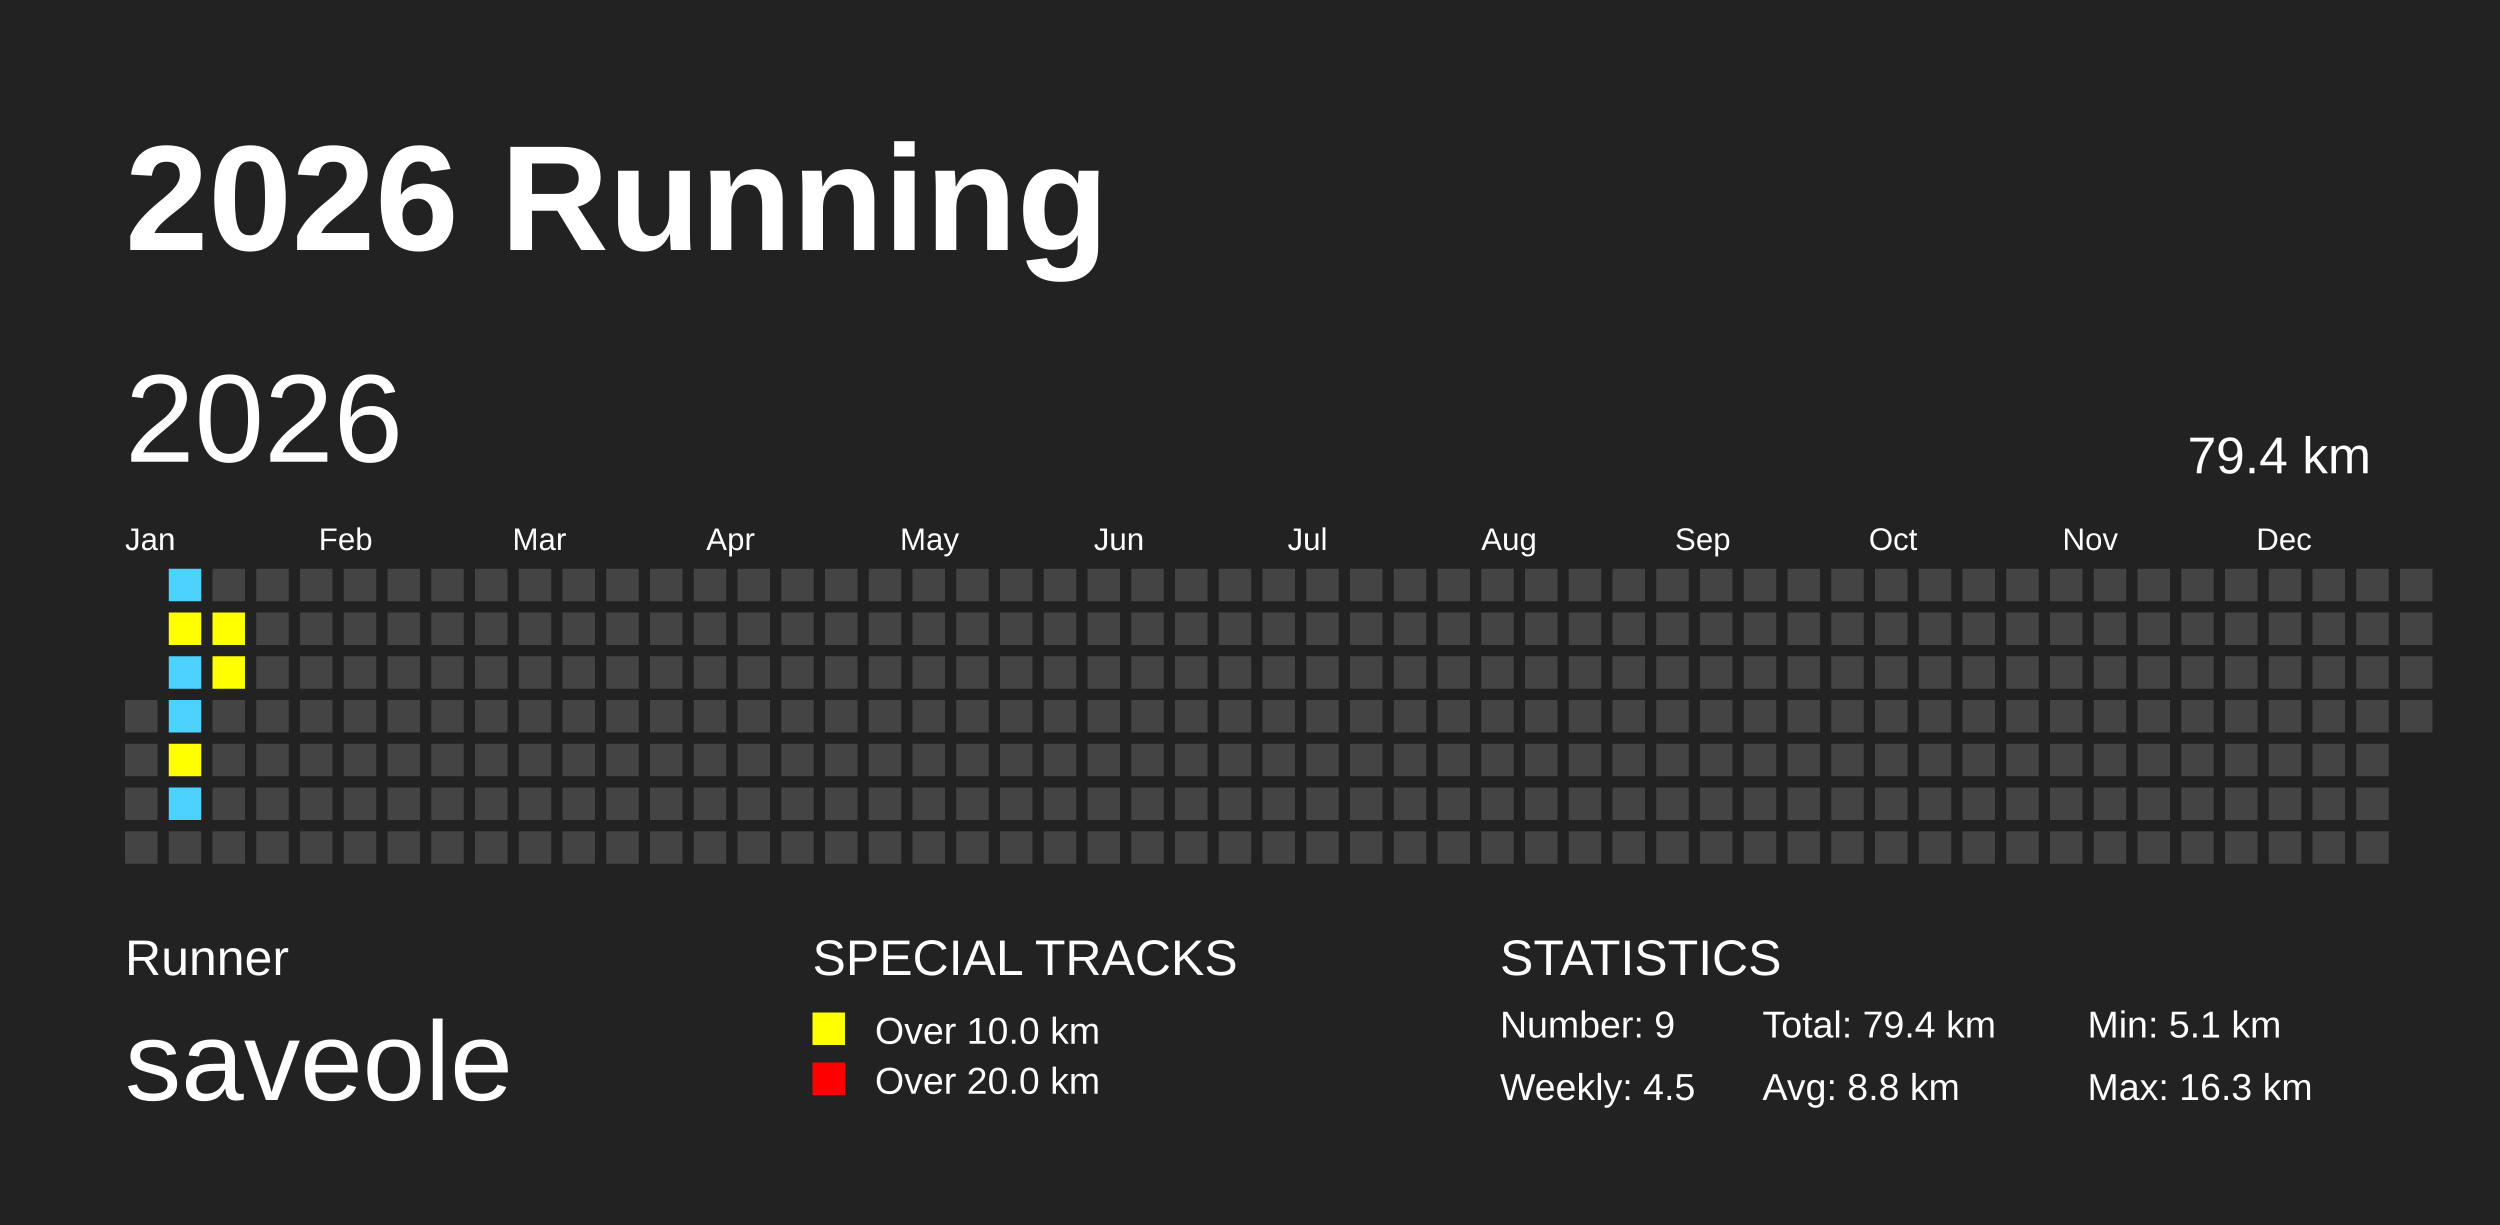
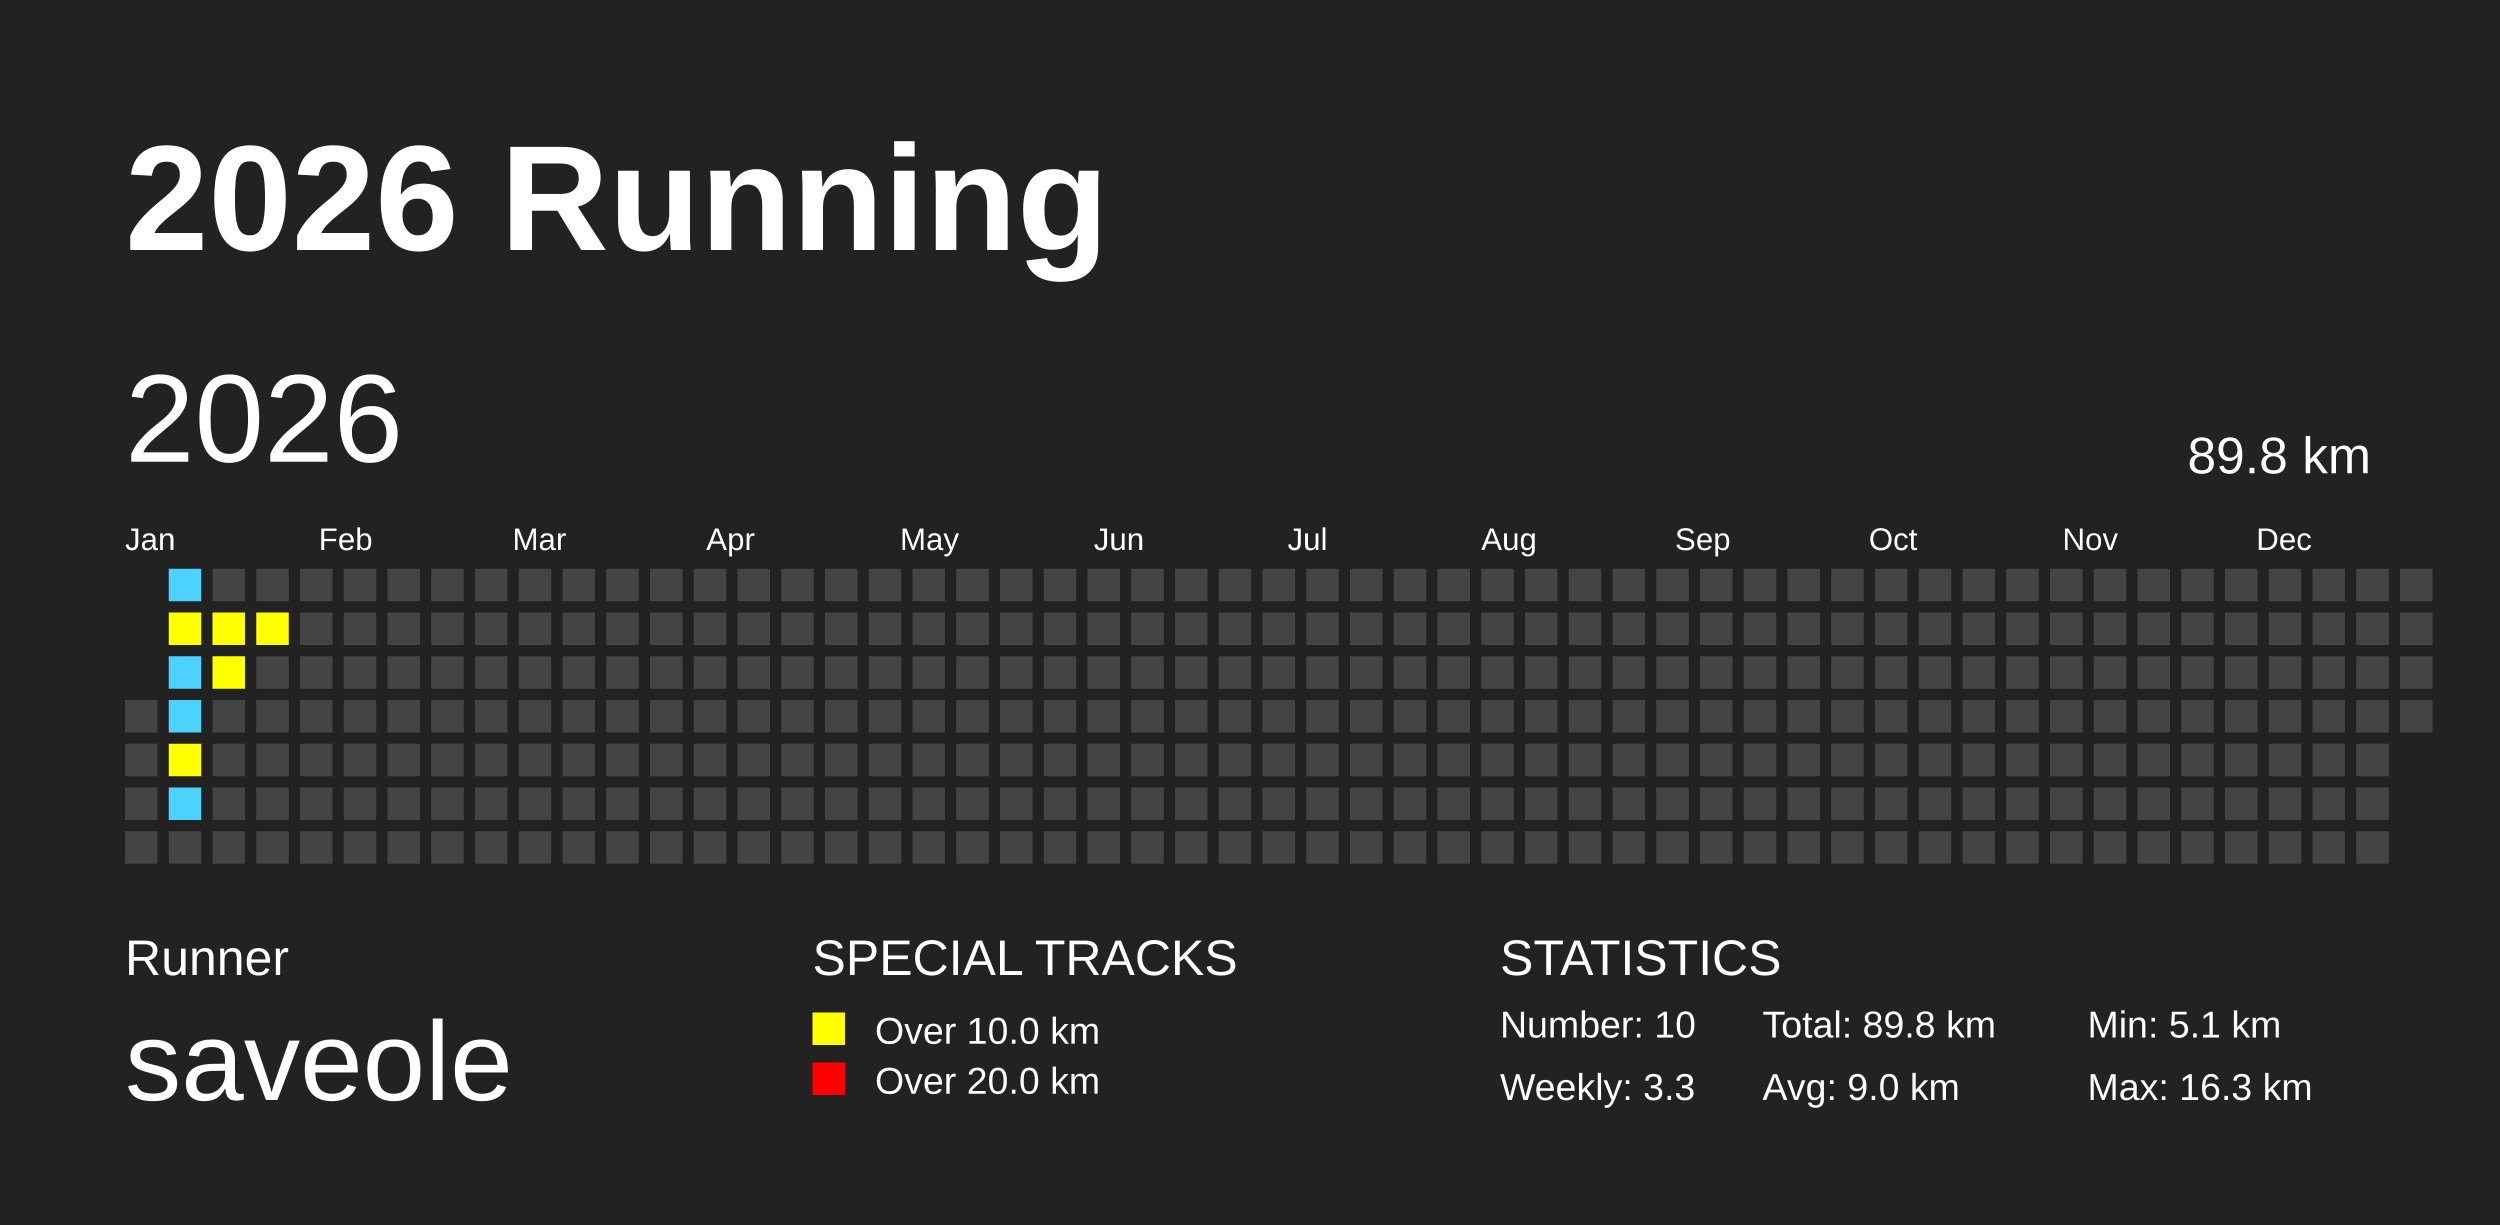
<svg xmlns="http://www.w3.org/2000/svg" baseProfile="full" height="98mm" version="1.1" viewBox="0,0,200,98" width="200mm">
  <defs />
  <rect fill="#222222" height="98" width="200" x="0" y="0" />
  <text fill="#FFFFFF" style="font-size:12px; font-family:Arial; font-weight:bold;" x="10" y="20">2026 Running</text>
  <text fill="#FFFFFF" style="font-size:4px; font-family:Arial" x="10" y="78">Runner</text>
  <text fill="#FFFFFF" style="font-size:9px; font-family:Arial" x="10" y="88">saveole</text>
  <text fill="#FFFFFF" style="font-size:4px; font-family:Arial" x="65" y="78">SPECIAL TRACKS</text>
  <rect fill="yellow" height="2.6" width="2.6" x="65" y="81" />
  <text fill="#FFFFFF" style="font-size:3px; font-family:Arial" x="70" y="83.5">Over 10.0 km</text>
  <rect fill="red" height="2.6" width="2.6" x="65" y="85" />
  <text fill="#FFFFFF" style="font-size:3px; font-family:Arial" x="70" y="87.5">Over 20.0 km</text>
  <text fill="#FFFFFF" style="font-size:4px; font-family:Arial" x="120" y="78">STATISTICS</text>
-   <text fill="#FFFFFF" style="font-size:3px; font-family:Arial" x="120" y="83">Number: 9</text>
-   <text fill="#FFFFFF" style="font-size:3px; font-family:Arial" x="120" y="88">Weekly: 4.5</text>
-   <text fill="#FFFFFF" style="font-size:3px; font-family:Arial" x="141" y="83">Total: 79.4 km</text>
-   <text fill="#FFFFFF" style="font-size:3px; font-family:Arial" x="141" y="88">Avg: 8.8 km</text>
+   <text fill="#FFFFFF" style="font-size:3px; font-family:Arial" x="120" y="83">Number: 10</text>
+   <text fill="#FFFFFF" style="font-size:3px; font-family:Arial" x="120" y="88">Weekly: 3.3</text>
+   <text fill="#FFFFFF" style="font-size:3px; font-family:Arial" x="141" y="83">Total: 89.8 km</text>
+   <text fill="#FFFFFF" style="font-size:3px; font-family:Arial" x="141" y="88">Avg: 9.0 km</text>
  <text fill="#FFFFFF" style="font-size:3px; font-family:Arial" x="167" y="83">Min: 5.1 km</text>
  <text fill="#FFFFFF" style="font-size:3px; font-family:Arial" x="167" y="88">Max: 16.3 km</text>
  <text dominant-baseline="hanging" fill="#FFFFFF" style="font-size:10.0px; font-family:Arial;" x="10" y="30">2026</text>
-   <text dominant-baseline="hanging" fill="#FFFFFF" style="font-size:4.125px; font-family:Arial;" x="175" y="35">79.4 km</text>
+   <text dominant-baseline="hanging" fill="#FFFFFF" style="font-size:4.125px; font-family:Arial;" x="175" y="35">89.8 km</text>
  <text fill="#FFFFFF" style="font-size:2.5px; font-family:Arial" x="10.0" y="44">Jan</text>
  <text fill="#FFFFFF" style="font-size:2.5px; font-family:Arial" x="25.5" y="44">Feb</text>
  <text fill="#FFFFFF" style="font-size:2.5px; font-family:Arial" x="41.0" y="44">Mar</text>
  <text fill="#FFFFFF" style="font-size:2.5px; font-family:Arial" x="56.5" y="44">Apr</text>
  <text fill="#FFFFFF" style="font-size:2.5px; font-family:Arial" x="72.0" y="44">May</text>
  <text fill="#FFFFFF" style="font-size:2.5px; font-family:Arial" x="87.5" y="44">Jun</text>
  <text fill="#FFFFFF" style="font-size:2.5px; font-family:Arial" x="103.0" y="44">Jul</text>
  <text fill="#FFFFFF" style="font-size:2.5px; font-family:Arial" x="118.5" y="44">Aug</text>
  <text fill="#FFFFFF" style="font-size:2.5px; font-family:Arial" x="134.0" y="44">Sep</text>
  <text fill="#FFFFFF" style="font-size:2.5px; font-family:Arial" x="149.5" y="44">Oct</text>
  <text fill="#FFFFFF" style="font-size:2.5px; font-family:Arial" x="165.0" y="44">Nov</text>
  <text fill="#FFFFFF" style="font-size:2.5px; font-family:Arial" x="180.5" y="44">Dec</text>
  <rect fill="#444444" height="2.6" width="2.6" x="10.0" y="56.0" />
  <rect fill="#444444" height="2.6" width="2.6" x="10.0" y="59.5" />
  <rect fill="#444444" height="2.6" width="2.6" x="10.0" y="63.0" />
  <rect fill="#444444" height="2.6" width="2.6" x="10.0" y="66.5" />
  <rect fill="#4DD2FF" height="2.6" width="2.6" x="13.5" y="45.5" />
  <rect fill="yellow" height="2.6" width="2.6" x="13.5" y="49.0" />
  <rect fill="#4DD2FF" height="2.6" width="2.6" x="13.5" y="52.5" />
  <rect fill="#4DD2FF" height="2.6" width="2.6" x="13.5" y="56.0" />
  <rect fill="yellow" height="2.6" width="2.6" x="13.5" y="59.5" />
  <rect fill="#4DD2FF" height="2.6" width="2.6" x="13.5" y="63.0" />
  <rect fill="#444444" height="2.6" width="2.6" x="13.5" y="66.5" />
  <rect fill="#444444" height="2.6" width="2.6" x="17.0" y="45.5" />
  <rect fill="yellow" height="2.6" width="2.6" x="17.0" y="49.0" />
  <rect fill="yellow" height="2.6" width="2.6" x="17.0" y="52.5" />
  <rect fill="#444444" height="2.6" width="2.6" x="17.0" y="56.0" />
  <rect fill="#444444" height="2.6" width="2.6" x="17.0" y="59.5" />
  <rect fill="#444444" height="2.6" width="2.6" x="17.0" y="63.0" />
  <rect fill="#444444" height="2.6" width="2.6" x="17.0" y="66.5" />
  <rect fill="#444444" height="2.6" width="2.6" x="20.5" y="45.5" />
-   <rect fill="#444444" height="2.6" width="2.6" x="20.5" y="49.0" />
+   <rect fill="yellow" height="2.6" width="2.6" x="20.5" y="49.0" />
  <rect fill="#444444" height="2.6" width="2.6" x="20.5" y="52.5" />
  <rect fill="#444444" height="2.6" width="2.6" x="20.5" y="56.0" />
  <rect fill="#444444" height="2.6" width="2.6" x="20.5" y="59.5" />
  <rect fill="#444444" height="2.6" width="2.6" x="20.5" y="63.0" />
  <rect fill="#444444" height="2.6" width="2.6" x="20.5" y="66.5" />
  <rect fill="#444444" height="2.6" width="2.6" x="24.0" y="45.5" />
  <rect fill="#444444" height="2.6" width="2.6" x="24.0" y="49.0" />
  <rect fill="#444444" height="2.6" width="2.6" x="24.0" y="52.5" />
  <rect fill="#444444" height="2.6" width="2.6" x="24.0" y="56.0" />
  <rect fill="#444444" height="2.6" width="2.6" x="24.0" y="59.5" />
  <rect fill="#444444" height="2.6" width="2.6" x="24.0" y="63.0" />
  <rect fill="#444444" height="2.6" width="2.6" x="24.0" y="66.5" />
  <rect fill="#444444" height="2.6" width="2.6" x="27.5" y="45.5" />
  <rect fill="#444444" height="2.6" width="2.6" x="27.5" y="49.0" />
  <rect fill="#444444" height="2.6" width="2.6" x="27.5" y="52.5" />
  <rect fill="#444444" height="2.6" width="2.6" x="27.5" y="56.0" />
  <rect fill="#444444" height="2.6" width="2.6" x="27.5" y="59.5" />
  <rect fill="#444444" height="2.6" width="2.6" x="27.5" y="63.0" />
  <rect fill="#444444" height="2.6" width="2.6" x="27.5" y="66.5" />
  <rect fill="#444444" height="2.6" width="2.6" x="31.0" y="45.5" />
  <rect fill="#444444" height="2.6" width="2.6" x="31.0" y="49.0" />
  <rect fill="#444444" height="2.6" width="2.6" x="31.0" y="52.5" />
  <rect fill="#444444" height="2.6" width="2.6" x="31.0" y="56.0" />
  <rect fill="#444444" height="2.6" width="2.6" x="31.0" y="59.5" />
  <rect fill="#444444" height="2.6" width="2.6" x="31.0" y="63.0" />
  <rect fill="#444444" height="2.6" width="2.6" x="31.0" y="66.5" />
  <rect fill="#444444" height="2.6" width="2.6" x="34.5" y="45.5" />
  <rect fill="#444444" height="2.6" width="2.6" x="34.5" y="49.0" />
  <rect fill="#444444" height="2.6" width="2.6" x="34.5" y="52.5" />
  <rect fill="#444444" height="2.6" width="2.6" x="34.5" y="56.0" />
  <rect fill="#444444" height="2.6" width="2.6" x="34.5" y="59.5" />
  <rect fill="#444444" height="2.6" width="2.6" x="34.5" y="63.0" />
  <rect fill="#444444" height="2.6" width="2.6" x="34.5" y="66.5" />
  <rect fill="#444444" height="2.6" width="2.6" x="38.0" y="45.5" />
  <rect fill="#444444" height="2.6" width="2.6" x="38.0" y="49.0" />
  <rect fill="#444444" height="2.6" width="2.6" x="38.0" y="52.5" />
  <rect fill="#444444" height="2.6" width="2.6" x="38.0" y="56.0" />
  <rect fill="#444444" height="2.6" width="2.6" x="38.0" y="59.5" />
  <rect fill="#444444" height="2.6" width="2.6" x="38.0" y="63.0" />
  <rect fill="#444444" height="2.6" width="2.6" x="38.0" y="66.5" />
  <rect fill="#444444" height="2.6" width="2.6" x="41.5" y="45.5" />
  <rect fill="#444444" height="2.6" width="2.6" x="41.5" y="49.0" />
  <rect fill="#444444" height="2.6" width="2.6" x="41.5" y="52.5" />
  <rect fill="#444444" height="2.6" width="2.6" x="41.5" y="56.0" />
  <rect fill="#444444" height="2.6" width="2.6" x="41.5" y="59.5" />
  <rect fill="#444444" height="2.6" width="2.6" x="41.5" y="63.0" />
  <rect fill="#444444" height="2.6" width="2.6" x="41.5" y="66.5" />
  <rect fill="#444444" height="2.6" width="2.6" x="45.0" y="45.5" />
  <rect fill="#444444" height="2.6" width="2.6" x="45.0" y="49.0" />
  <rect fill="#444444" height="2.6" width="2.6" x="45.0" y="52.5" />
  <rect fill="#444444" height="2.6" width="2.6" x="45.0" y="56.0" />
  <rect fill="#444444" height="2.6" width="2.6" x="45.0" y="59.5" />
  <rect fill="#444444" height="2.6" width="2.6" x="45.0" y="63.0" />
  <rect fill="#444444" height="2.6" width="2.6" x="45.0" y="66.5" />
  <rect fill="#444444" height="2.6" width="2.6" x="48.5" y="45.5" />
  <rect fill="#444444" height="2.6" width="2.6" x="48.5" y="49.0" />
  <rect fill="#444444" height="2.6" width="2.6" x="48.5" y="52.5" />
  <rect fill="#444444" height="2.6" width="2.6" x="48.5" y="56.0" />
  <rect fill="#444444" height="2.6" width="2.6" x="48.5" y="59.5" />
  <rect fill="#444444" height="2.6" width="2.6" x="48.5" y="63.0" />
  <rect fill="#444444" height="2.6" width="2.6" x="48.5" y="66.5" />
  <rect fill="#444444" height="2.6" width="2.6" x="52.0" y="45.5" />
  <rect fill="#444444" height="2.6" width="2.6" x="52.0" y="49.0" />
  <rect fill="#444444" height="2.6" width="2.6" x="52.0" y="52.5" />
  <rect fill="#444444" height="2.6" width="2.6" x="52.0" y="56.0" />
  <rect fill="#444444" height="2.6" width="2.6" x="52.0" y="59.5" />
  <rect fill="#444444" height="2.6" width="2.6" x="52.0" y="63.0" />
  <rect fill="#444444" height="2.6" width="2.6" x="52.0" y="66.5" />
  <rect fill="#444444" height="2.6" width="2.6" x="55.5" y="45.5" />
  <rect fill="#444444" height="2.6" width="2.6" x="55.5" y="49.0" />
  <rect fill="#444444" height="2.6" width="2.6" x="55.5" y="52.5" />
  <rect fill="#444444" height="2.6" width="2.6" x="55.5" y="56.0" />
  <rect fill="#444444" height="2.6" width="2.6" x="55.5" y="59.5" />
  <rect fill="#444444" height="2.6" width="2.6" x="55.5" y="63.0" />
  <rect fill="#444444" height="2.6" width="2.6" x="55.5" y="66.5" />
  <rect fill="#444444" height="2.6" width="2.6" x="59.0" y="45.5" />
  <rect fill="#444444" height="2.6" width="2.6" x="59.0" y="49.0" />
  <rect fill="#444444" height="2.6" width="2.6" x="59.0" y="52.5" />
  <rect fill="#444444" height="2.6" width="2.6" x="59.0" y="56.0" />
  <rect fill="#444444" height="2.6" width="2.6" x="59.0" y="59.5" />
  <rect fill="#444444" height="2.6" width="2.6" x="59.0" y="63.0" />
  <rect fill="#444444" height="2.6" width="2.6" x="59.0" y="66.5" />
  <rect fill="#444444" height="2.6" width="2.6" x="62.5" y="45.5" />
  <rect fill="#444444" height="2.6" width="2.6" x="62.5" y="49.0" />
  <rect fill="#444444" height="2.6" width="2.6" x="62.5" y="52.5" />
  <rect fill="#444444" height="2.6" width="2.6" x="62.5" y="56.0" />
  <rect fill="#444444" height="2.6" width="2.6" x="62.5" y="59.5" />
  <rect fill="#444444" height="2.6" width="2.6" x="62.5" y="63.0" />
  <rect fill="#444444" height="2.6" width="2.6" x="62.5" y="66.5" />
  <rect fill="#444444" height="2.6" width="2.6" x="66.0" y="45.5" />
  <rect fill="#444444" height="2.6" width="2.6" x="66.0" y="49.0" />
  <rect fill="#444444" height="2.6" width="2.6" x="66.0" y="52.5" />
  <rect fill="#444444" height="2.6" width="2.6" x="66.0" y="56.0" />
  <rect fill="#444444" height="2.6" width="2.6" x="66.0" y="59.5" />
  <rect fill="#444444" height="2.6" width="2.6" x="66.0" y="63.0" />
  <rect fill="#444444" height="2.6" width="2.6" x="66.0" y="66.5" />
  <rect fill="#444444" height="2.6" width="2.6" x="69.5" y="45.5" />
  <rect fill="#444444" height="2.6" width="2.6" x="69.5" y="49.0" />
  <rect fill="#444444" height="2.6" width="2.6" x="69.5" y="52.5" />
  <rect fill="#444444" height="2.6" width="2.6" x="69.5" y="56.0" />
  <rect fill="#444444" height="2.6" width="2.6" x="69.5" y="59.5" />
  <rect fill="#444444" height="2.6" width="2.6" x="69.5" y="63.0" />
  <rect fill="#444444" height="2.6" width="2.6" x="69.5" y="66.5" />
  <rect fill="#444444" height="2.6" width="2.6" x="73.0" y="45.5" />
  <rect fill="#444444" height="2.6" width="2.6" x="73.0" y="49.0" />
  <rect fill="#444444" height="2.6" width="2.6" x="73.0" y="52.5" />
  <rect fill="#444444" height="2.6" width="2.6" x="73.0" y="56.0" />
  <rect fill="#444444" height="2.6" width="2.6" x="73.0" y="59.5" />
  <rect fill="#444444" height="2.6" width="2.6" x="73.0" y="63.0" />
  <rect fill="#444444" height="2.6" width="2.6" x="73.0" y="66.5" />
  <rect fill="#444444" height="2.6" width="2.6" x="76.5" y="45.5" />
  <rect fill="#444444" height="2.6" width="2.6" x="76.5" y="49.0" />
  <rect fill="#444444" height="2.6" width="2.6" x="76.5" y="52.5" />
  <rect fill="#444444" height="2.6" width="2.6" x="76.5" y="56.0" />
  <rect fill="#444444" height="2.6" width="2.6" x="76.5" y="59.5" />
  <rect fill="#444444" height="2.6" width="2.6" x="76.5" y="63.0" />
  <rect fill="#444444" height="2.6" width="2.6" x="76.5" y="66.5" />
  <rect fill="#444444" height="2.6" width="2.6" x="80.0" y="45.5" />
  <rect fill="#444444" height="2.6" width="2.6" x="80.0" y="49.0" />
  <rect fill="#444444" height="2.6" width="2.6" x="80.0" y="52.5" />
  <rect fill="#444444" height="2.6" width="2.6" x="80.0" y="56.0" />
  <rect fill="#444444" height="2.6" width="2.6" x="80.0" y="59.5" />
  <rect fill="#444444" height="2.6" width="2.6" x="80.0" y="63.0" />
  <rect fill="#444444" height="2.6" width="2.6" x="80.0" y="66.5" />
  <rect fill="#444444" height="2.6" width="2.6" x="83.5" y="45.5" />
  <rect fill="#444444" height="2.6" width="2.6" x="83.5" y="49.0" />
  <rect fill="#444444" height="2.6" width="2.6" x="83.5" y="52.5" />
  <rect fill="#444444" height="2.6" width="2.6" x="83.5" y="56.0" />
  <rect fill="#444444" height="2.6" width="2.6" x="83.5" y="59.5" />
  <rect fill="#444444" height="2.6" width="2.6" x="83.5" y="63.0" />
  <rect fill="#444444" height="2.6" width="2.6" x="83.5" y="66.5" />
  <rect fill="#444444" height="2.6" width="2.6" x="87.0" y="45.5" />
  <rect fill="#444444" height="2.6" width="2.6" x="87.0" y="49.0" />
  <rect fill="#444444" height="2.6" width="2.6" x="87.0" y="52.5" />
  <rect fill="#444444" height="2.6" width="2.6" x="87.0" y="56.0" />
  <rect fill="#444444" height="2.6" width="2.6" x="87.0" y="59.5" />
  <rect fill="#444444" height="2.6" width="2.6" x="87.0" y="63.0" />
  <rect fill="#444444" height="2.6" width="2.6" x="87.0" y="66.5" />
  <rect fill="#444444" height="2.6" width="2.6" x="90.5" y="45.5" />
  <rect fill="#444444" height="2.6" width="2.6" x="90.5" y="49.0" />
  <rect fill="#444444" height="2.6" width="2.6" x="90.5" y="52.5" />
  <rect fill="#444444" height="2.6" width="2.6" x="90.5" y="56.0" />
  <rect fill="#444444" height="2.6" width="2.6" x="90.5" y="59.5" />
  <rect fill="#444444" height="2.6" width="2.6" x="90.5" y="63.0" />
  <rect fill="#444444" height="2.6" width="2.6" x="90.5" y="66.5" />
  <rect fill="#444444" height="2.6" width="2.6" x="94.0" y="45.5" />
  <rect fill="#444444" height="2.6" width="2.6" x="94.0" y="49.0" />
  <rect fill="#444444" height="2.6" width="2.6" x="94.0" y="52.5" />
  <rect fill="#444444" height="2.6" width="2.6" x="94.0" y="56.0" />
  <rect fill="#444444" height="2.6" width="2.6" x="94.0" y="59.5" />
  <rect fill="#444444" height="2.6" width="2.6" x="94.0" y="63.0" />
  <rect fill="#444444" height="2.6" width="2.6" x="94.0" y="66.5" />
  <rect fill="#444444" height="2.6" width="2.6" x="97.5" y="45.5" />
  <rect fill="#444444" height="2.6" width="2.6" x="97.5" y="49.0" />
  <rect fill="#444444" height="2.6" width="2.6" x="97.5" y="52.5" />
  <rect fill="#444444" height="2.6" width="2.6" x="97.5" y="56.0" />
  <rect fill="#444444" height="2.6" width="2.6" x="97.5" y="59.5" />
  <rect fill="#444444" height="2.6" width="2.6" x="97.5" y="63.0" />
  <rect fill="#444444" height="2.6" width="2.6" x="97.5" y="66.5" />
  <rect fill="#444444" height="2.6" width="2.6" x="101.0" y="45.5" />
  <rect fill="#444444" height="2.6" width="2.6" x="101.0" y="49.0" />
  <rect fill="#444444" height="2.6" width="2.6" x="101.0" y="52.5" />
  <rect fill="#444444" height="2.6" width="2.6" x="101.0" y="56.0" />
  <rect fill="#444444" height="2.6" width="2.6" x="101.0" y="59.5" />
  <rect fill="#444444" height="2.6" width="2.6" x="101.0" y="63.0" />
  <rect fill="#444444" height="2.6" width="2.6" x="101.0" y="66.5" />
  <rect fill="#444444" height="2.6" width="2.6" x="104.5" y="45.5" />
  <rect fill="#444444" height="2.6" width="2.6" x="104.5" y="49.0" />
  <rect fill="#444444" height="2.6" width="2.6" x="104.5" y="52.5" />
  <rect fill="#444444" height="2.6" width="2.6" x="104.5" y="56.0" />
  <rect fill="#444444" height="2.6" width="2.6" x="104.5" y="59.5" />
  <rect fill="#444444" height="2.6" width="2.6" x="104.5" y="63.0" />
  <rect fill="#444444" height="2.6" width="2.6" x="104.5" y="66.5" />
  <rect fill="#444444" height="2.6" width="2.6" x="108.0" y="45.5" />
  <rect fill="#444444" height="2.6" width="2.6" x="108.0" y="49.0" />
  <rect fill="#444444" height="2.6" width="2.6" x="108.0" y="52.5" />
  <rect fill="#444444" height="2.6" width="2.6" x="108.0" y="56.0" />
  <rect fill="#444444" height="2.6" width="2.6" x="108.0" y="59.5" />
  <rect fill="#444444" height="2.6" width="2.6" x="108.0" y="63.0" />
  <rect fill="#444444" height="2.6" width="2.6" x="108.0" y="66.5" />
  <rect fill="#444444" height="2.6" width="2.6" x="111.5" y="45.5" />
  <rect fill="#444444" height="2.6" width="2.6" x="111.5" y="49.0" />
  <rect fill="#444444" height="2.6" width="2.6" x="111.5" y="52.5" />
  <rect fill="#444444" height="2.6" width="2.6" x="111.5" y="56.0" />
  <rect fill="#444444" height="2.6" width="2.6" x="111.5" y="59.5" />
  <rect fill="#444444" height="2.6" width="2.6" x="111.5" y="63.0" />
  <rect fill="#444444" height="2.6" width="2.6" x="111.5" y="66.5" />
  <rect fill="#444444" height="2.6" width="2.6" x="115.0" y="45.5" />
  <rect fill="#444444" height="2.6" width="2.6" x="115.0" y="49.0" />
  <rect fill="#444444" height="2.6" width="2.6" x="115.0" y="52.5" />
  <rect fill="#444444" height="2.6" width="2.6" x="115.0" y="56.0" />
  <rect fill="#444444" height="2.6" width="2.6" x="115.0" y="59.5" />
  <rect fill="#444444" height="2.6" width="2.6" x="115.0" y="63.0" />
  <rect fill="#444444" height="2.6" width="2.6" x="115.0" y="66.5" />
  <rect fill="#444444" height="2.6" width="2.6" x="118.5" y="45.5" />
  <rect fill="#444444" height="2.6" width="2.6" x="118.5" y="49.0" />
  <rect fill="#444444" height="2.6" width="2.6" x="118.5" y="52.5" />
  <rect fill="#444444" height="2.6" width="2.6" x="118.5" y="56.0" />
  <rect fill="#444444" height="2.6" width="2.6" x="118.5" y="59.5" />
  <rect fill="#444444" height="2.6" width="2.6" x="118.5" y="63.0" />
  <rect fill="#444444" height="2.6" width="2.6" x="118.5" y="66.5" />
  <rect fill="#444444" height="2.6" width="2.6" x="122.0" y="45.5" />
  <rect fill="#444444" height="2.6" width="2.6" x="122.0" y="49.0" />
  <rect fill="#444444" height="2.6" width="2.6" x="122.0" y="52.5" />
  <rect fill="#444444" height="2.6" width="2.6" x="122.0" y="56.0" />
  <rect fill="#444444" height="2.6" width="2.6" x="122.0" y="59.5" />
  <rect fill="#444444" height="2.6" width="2.6" x="122.0" y="63.0" />
  <rect fill="#444444" height="2.6" width="2.6" x="122.0" y="66.5" />
  <rect fill="#444444" height="2.6" width="2.6" x="125.5" y="45.5" />
  <rect fill="#444444" height="2.6" width="2.6" x="125.5" y="49.0" />
  <rect fill="#444444" height="2.6" width="2.6" x="125.5" y="52.5" />
  <rect fill="#444444" height="2.6" width="2.6" x="125.5" y="56.0" />
  <rect fill="#444444" height="2.6" width="2.6" x="125.5" y="59.5" />
  <rect fill="#444444" height="2.6" width="2.6" x="125.5" y="63.0" />
  <rect fill="#444444" height="2.6" width="2.6" x="125.5" y="66.5" />
  <rect fill="#444444" height="2.6" width="2.6" x="129.0" y="45.5" />
  <rect fill="#444444" height="2.6" width="2.6" x="129.0" y="49.0" />
  <rect fill="#444444" height="2.6" width="2.6" x="129.0" y="52.5" />
  <rect fill="#444444" height="2.6" width="2.6" x="129.0" y="56.0" />
  <rect fill="#444444" height="2.6" width="2.6" x="129.0" y="59.5" />
  <rect fill="#444444" height="2.6" width="2.6" x="129.0" y="63.0" />
  <rect fill="#444444" height="2.6" width="2.6" x="129.0" y="66.5" />
  <rect fill="#444444" height="2.6" width="2.6" x="132.5" y="45.5" />
  <rect fill="#444444" height="2.6" width="2.6" x="132.5" y="49.0" />
  <rect fill="#444444" height="2.6" width="2.6" x="132.5" y="52.5" />
  <rect fill="#444444" height="2.6" width="2.6" x="132.5" y="56.0" />
  <rect fill="#444444" height="2.6" width="2.6" x="132.5" y="59.5" />
  <rect fill="#444444" height="2.6" width="2.6" x="132.5" y="63.0" />
  <rect fill="#444444" height="2.6" width="2.6" x="132.5" y="66.5" />
  <rect fill="#444444" height="2.6" width="2.6" x="136.0" y="45.5" />
  <rect fill="#444444" height="2.6" width="2.6" x="136.0" y="49.0" />
  <rect fill="#444444" height="2.6" width="2.6" x="136.0" y="52.5" />
  <rect fill="#444444" height="2.6" width="2.6" x="136.0" y="56.0" />
  <rect fill="#444444" height="2.6" width="2.6" x="136.0" y="59.5" />
  <rect fill="#444444" height="2.6" width="2.6" x="136.0" y="63.0" />
  <rect fill="#444444" height="2.6" width="2.6" x="136.0" y="66.5" />
  <rect fill="#444444" height="2.6" width="2.6" x="139.5" y="45.5" />
  <rect fill="#444444" height="2.6" width="2.6" x="139.5" y="49.0" />
  <rect fill="#444444" height="2.6" width="2.6" x="139.5" y="52.5" />
  <rect fill="#444444" height="2.6" width="2.6" x="139.5" y="56.0" />
  <rect fill="#444444" height="2.6" width="2.6" x="139.5" y="59.5" />
  <rect fill="#444444" height="2.6" width="2.6" x="139.5" y="63.0" />
  <rect fill="#444444" height="2.6" width="2.6" x="139.5" y="66.5" />
  <rect fill="#444444" height="2.6" width="2.6" x="143.0" y="45.5" />
  <rect fill="#444444" height="2.6" width="2.6" x="143.0" y="49.0" />
  <rect fill="#444444" height="2.6" width="2.6" x="143.0" y="52.5" />
  <rect fill="#444444" height="2.6" width="2.6" x="143.0" y="56.0" />
  <rect fill="#444444" height="2.6" width="2.6" x="143.0" y="59.5" />
  <rect fill="#444444" height="2.6" width="2.6" x="143.0" y="63.0" />
  <rect fill="#444444" height="2.6" width="2.6" x="143.0" y="66.5" />
  <rect fill="#444444" height="2.6" width="2.6" x="146.5" y="45.5" />
  <rect fill="#444444" height="2.6" width="2.6" x="146.5" y="49.0" />
  <rect fill="#444444" height="2.6" width="2.6" x="146.5" y="52.5" />
  <rect fill="#444444" height="2.6" width="2.6" x="146.5" y="56.0" />
  <rect fill="#444444" height="2.6" width="2.6" x="146.5" y="59.5" />
  <rect fill="#444444" height="2.6" width="2.6" x="146.5" y="63.0" />
  <rect fill="#444444" height="2.6" width="2.6" x="146.5" y="66.5" />
  <rect fill="#444444" height="2.6" width="2.6" x="150.0" y="45.5" />
  <rect fill="#444444" height="2.6" width="2.6" x="150.0" y="49.0" />
  <rect fill="#444444" height="2.6" width="2.6" x="150.0" y="52.5" />
  <rect fill="#444444" height="2.6" width="2.6" x="150.0" y="56.0" />
  <rect fill="#444444" height="2.6" width="2.6" x="150.0" y="59.5" />
  <rect fill="#444444" height="2.6" width="2.6" x="150.0" y="63.0" />
  <rect fill="#444444" height="2.6" width="2.6" x="150.0" y="66.5" />
  <rect fill="#444444" height="2.6" width="2.6" x="153.5" y="45.5" />
  <rect fill="#444444" height="2.6" width="2.6" x="153.5" y="49.0" />
  <rect fill="#444444" height="2.6" width="2.6" x="153.5" y="52.5" />
  <rect fill="#444444" height="2.6" width="2.6" x="153.5" y="56.0" />
  <rect fill="#444444" height="2.6" width="2.6" x="153.5" y="59.5" />
  <rect fill="#444444" height="2.6" width="2.6" x="153.5" y="63.0" />
  <rect fill="#444444" height="2.6" width="2.6" x="153.5" y="66.5" />
  <rect fill="#444444" height="2.6" width="2.6" x="157.0" y="45.5" />
  <rect fill="#444444" height="2.6" width="2.6" x="157.0" y="49.0" />
  <rect fill="#444444" height="2.6" width="2.6" x="157.0" y="52.5" />
  <rect fill="#444444" height="2.6" width="2.6" x="157.0" y="56.0" />
  <rect fill="#444444" height="2.6" width="2.6" x="157.0" y="59.5" />
  <rect fill="#444444" height="2.6" width="2.6" x="157.0" y="63.0" />
  <rect fill="#444444" height="2.6" width="2.6" x="157.0" y="66.5" />
  <rect fill="#444444" height="2.6" width="2.6" x="160.5" y="45.5" />
  <rect fill="#444444" height="2.6" width="2.6" x="160.5" y="49.0" />
  <rect fill="#444444" height="2.6" width="2.6" x="160.5" y="52.5" />
  <rect fill="#444444" height="2.6" width="2.6" x="160.5" y="56.0" />
  <rect fill="#444444" height="2.6" width="2.6" x="160.5" y="59.5" />
  <rect fill="#444444" height="2.6" width="2.6" x="160.5" y="63.0" />
  <rect fill="#444444" height="2.6" width="2.6" x="160.5" y="66.5" />
  <rect fill="#444444" height="2.6" width="2.6" x="164.0" y="45.5" />
  <rect fill="#444444" height="2.6" width="2.6" x="164.0" y="49.0" />
  <rect fill="#444444" height="2.6" width="2.6" x="164.0" y="52.5" />
  <rect fill="#444444" height="2.6" width="2.6" x="164.0" y="56.0" />
  <rect fill="#444444" height="2.6" width="2.6" x="164.0" y="59.5" />
  <rect fill="#444444" height="2.6" width="2.6" x="164.0" y="63.0" />
  <rect fill="#444444" height="2.6" width="2.6" x="164.0" y="66.5" />
  <rect fill="#444444" height="2.6" width="2.6" x="167.5" y="45.5" />
  <rect fill="#444444" height="2.6" width="2.6" x="167.5" y="49.0" />
  <rect fill="#444444" height="2.6" width="2.6" x="167.5" y="52.5" />
  <rect fill="#444444" height="2.6" width="2.6" x="167.5" y="56.0" />
  <rect fill="#444444" height="2.6" width="2.6" x="167.5" y="59.5" />
  <rect fill="#444444" height="2.6" width="2.6" x="167.5" y="63.0" />
  <rect fill="#444444" height="2.6" width="2.6" x="167.5" y="66.5" />
  <rect fill="#444444" height="2.6" width="2.6" x="171.0" y="45.5" />
  <rect fill="#444444" height="2.6" width="2.6" x="171.0" y="49.0" />
  <rect fill="#444444" height="2.6" width="2.6" x="171.0" y="52.5" />
  <rect fill="#444444" height="2.6" width="2.6" x="171.0" y="56.0" />
  <rect fill="#444444" height="2.6" width="2.6" x="171.0" y="59.5" />
  <rect fill="#444444" height="2.6" width="2.6" x="171.0" y="63.0" />
  <rect fill="#444444" height="2.6" width="2.6" x="171.0" y="66.5" />
  <rect fill="#444444" height="2.6" width="2.6" x="174.5" y="45.5" />
  <rect fill="#444444" height="2.6" width="2.6" x="174.5" y="49.0" />
  <rect fill="#444444" height="2.6" width="2.6" x="174.5" y="52.5" />
  <rect fill="#444444" height="2.6" width="2.6" x="174.5" y="56.0" />
  <rect fill="#444444" height="2.6" width="2.6" x="174.5" y="59.5" />
  <rect fill="#444444" height="2.6" width="2.6" x="174.5" y="63.0" />
  <rect fill="#444444" height="2.6" width="2.6" x="174.5" y="66.5" />
  <rect fill="#444444" height="2.6" width="2.6" x="178.0" y="45.5" />
  <rect fill="#444444" height="2.6" width="2.6" x="178.0" y="49.0" />
  <rect fill="#444444" height="2.6" width="2.6" x="178.0" y="52.5" />
  <rect fill="#444444" height="2.6" width="2.6" x="178.0" y="56.0" />
  <rect fill="#444444" height="2.6" width="2.6" x="178.0" y="59.5" />
  <rect fill="#444444" height="2.6" width="2.6" x="178.0" y="63.0" />
  <rect fill="#444444" height="2.6" width="2.6" x="178.0" y="66.5" />
  <rect fill="#444444" height="2.6" width="2.6" x="181.5" y="45.5" />
  <rect fill="#444444" height="2.6" width="2.6" x="181.5" y="49.0" />
  <rect fill="#444444" height="2.6" width="2.6" x="181.5" y="52.5" />
  <rect fill="#444444" height="2.6" width="2.6" x="181.5" y="56.0" />
  <rect fill="#444444" height="2.6" width="2.6" x="181.5" y="59.5" />
  <rect fill="#444444" height="2.6" width="2.6" x="181.5" y="63.0" />
  <rect fill="#444444" height="2.6" width="2.6" x="181.5" y="66.5" />
  <rect fill="#444444" height="2.6" width="2.6" x="185.0" y="45.5" />
  <rect fill="#444444" height="2.6" width="2.6" x="185.0" y="49.0" />
  <rect fill="#444444" height="2.6" width="2.6" x="185.0" y="52.5" />
  <rect fill="#444444" height="2.6" width="2.6" x="185.0" y="56.0" />
  <rect fill="#444444" height="2.6" width="2.6" x="185.0" y="59.5" />
  <rect fill="#444444" height="2.6" width="2.6" x="185.0" y="63.0" />
  <rect fill="#444444" height="2.6" width="2.6" x="185.0" y="66.5" />
  <rect fill="#444444" height="2.6" width="2.6" x="188.5" y="45.5" />
  <rect fill="#444444" height="2.6" width="2.6" x="188.5" y="49.0" />
  <rect fill="#444444" height="2.6" width="2.6" x="188.5" y="52.5" />
  <rect fill="#444444" height="2.6" width="2.6" x="188.5" y="56.0" />
  <rect fill="#444444" height="2.6" width="2.6" x="188.5" y="59.5" />
  <rect fill="#444444" height="2.6" width="2.6" x="188.5" y="63.0" />
  <rect fill="#444444" height="2.6" width="2.6" x="188.5" y="66.5" />
  <rect fill="#444444" height="2.6" width="2.6" x="192.0" y="45.5" />
  <rect fill="#444444" height="2.6" width="2.6" x="192.0" y="49.0" />
  <rect fill="#444444" height="2.6" width="2.6" x="192.0" y="52.5" />
  <rect fill="#444444" height="2.6" width="2.6" x="192.0" y="56.0" />
</svg>
